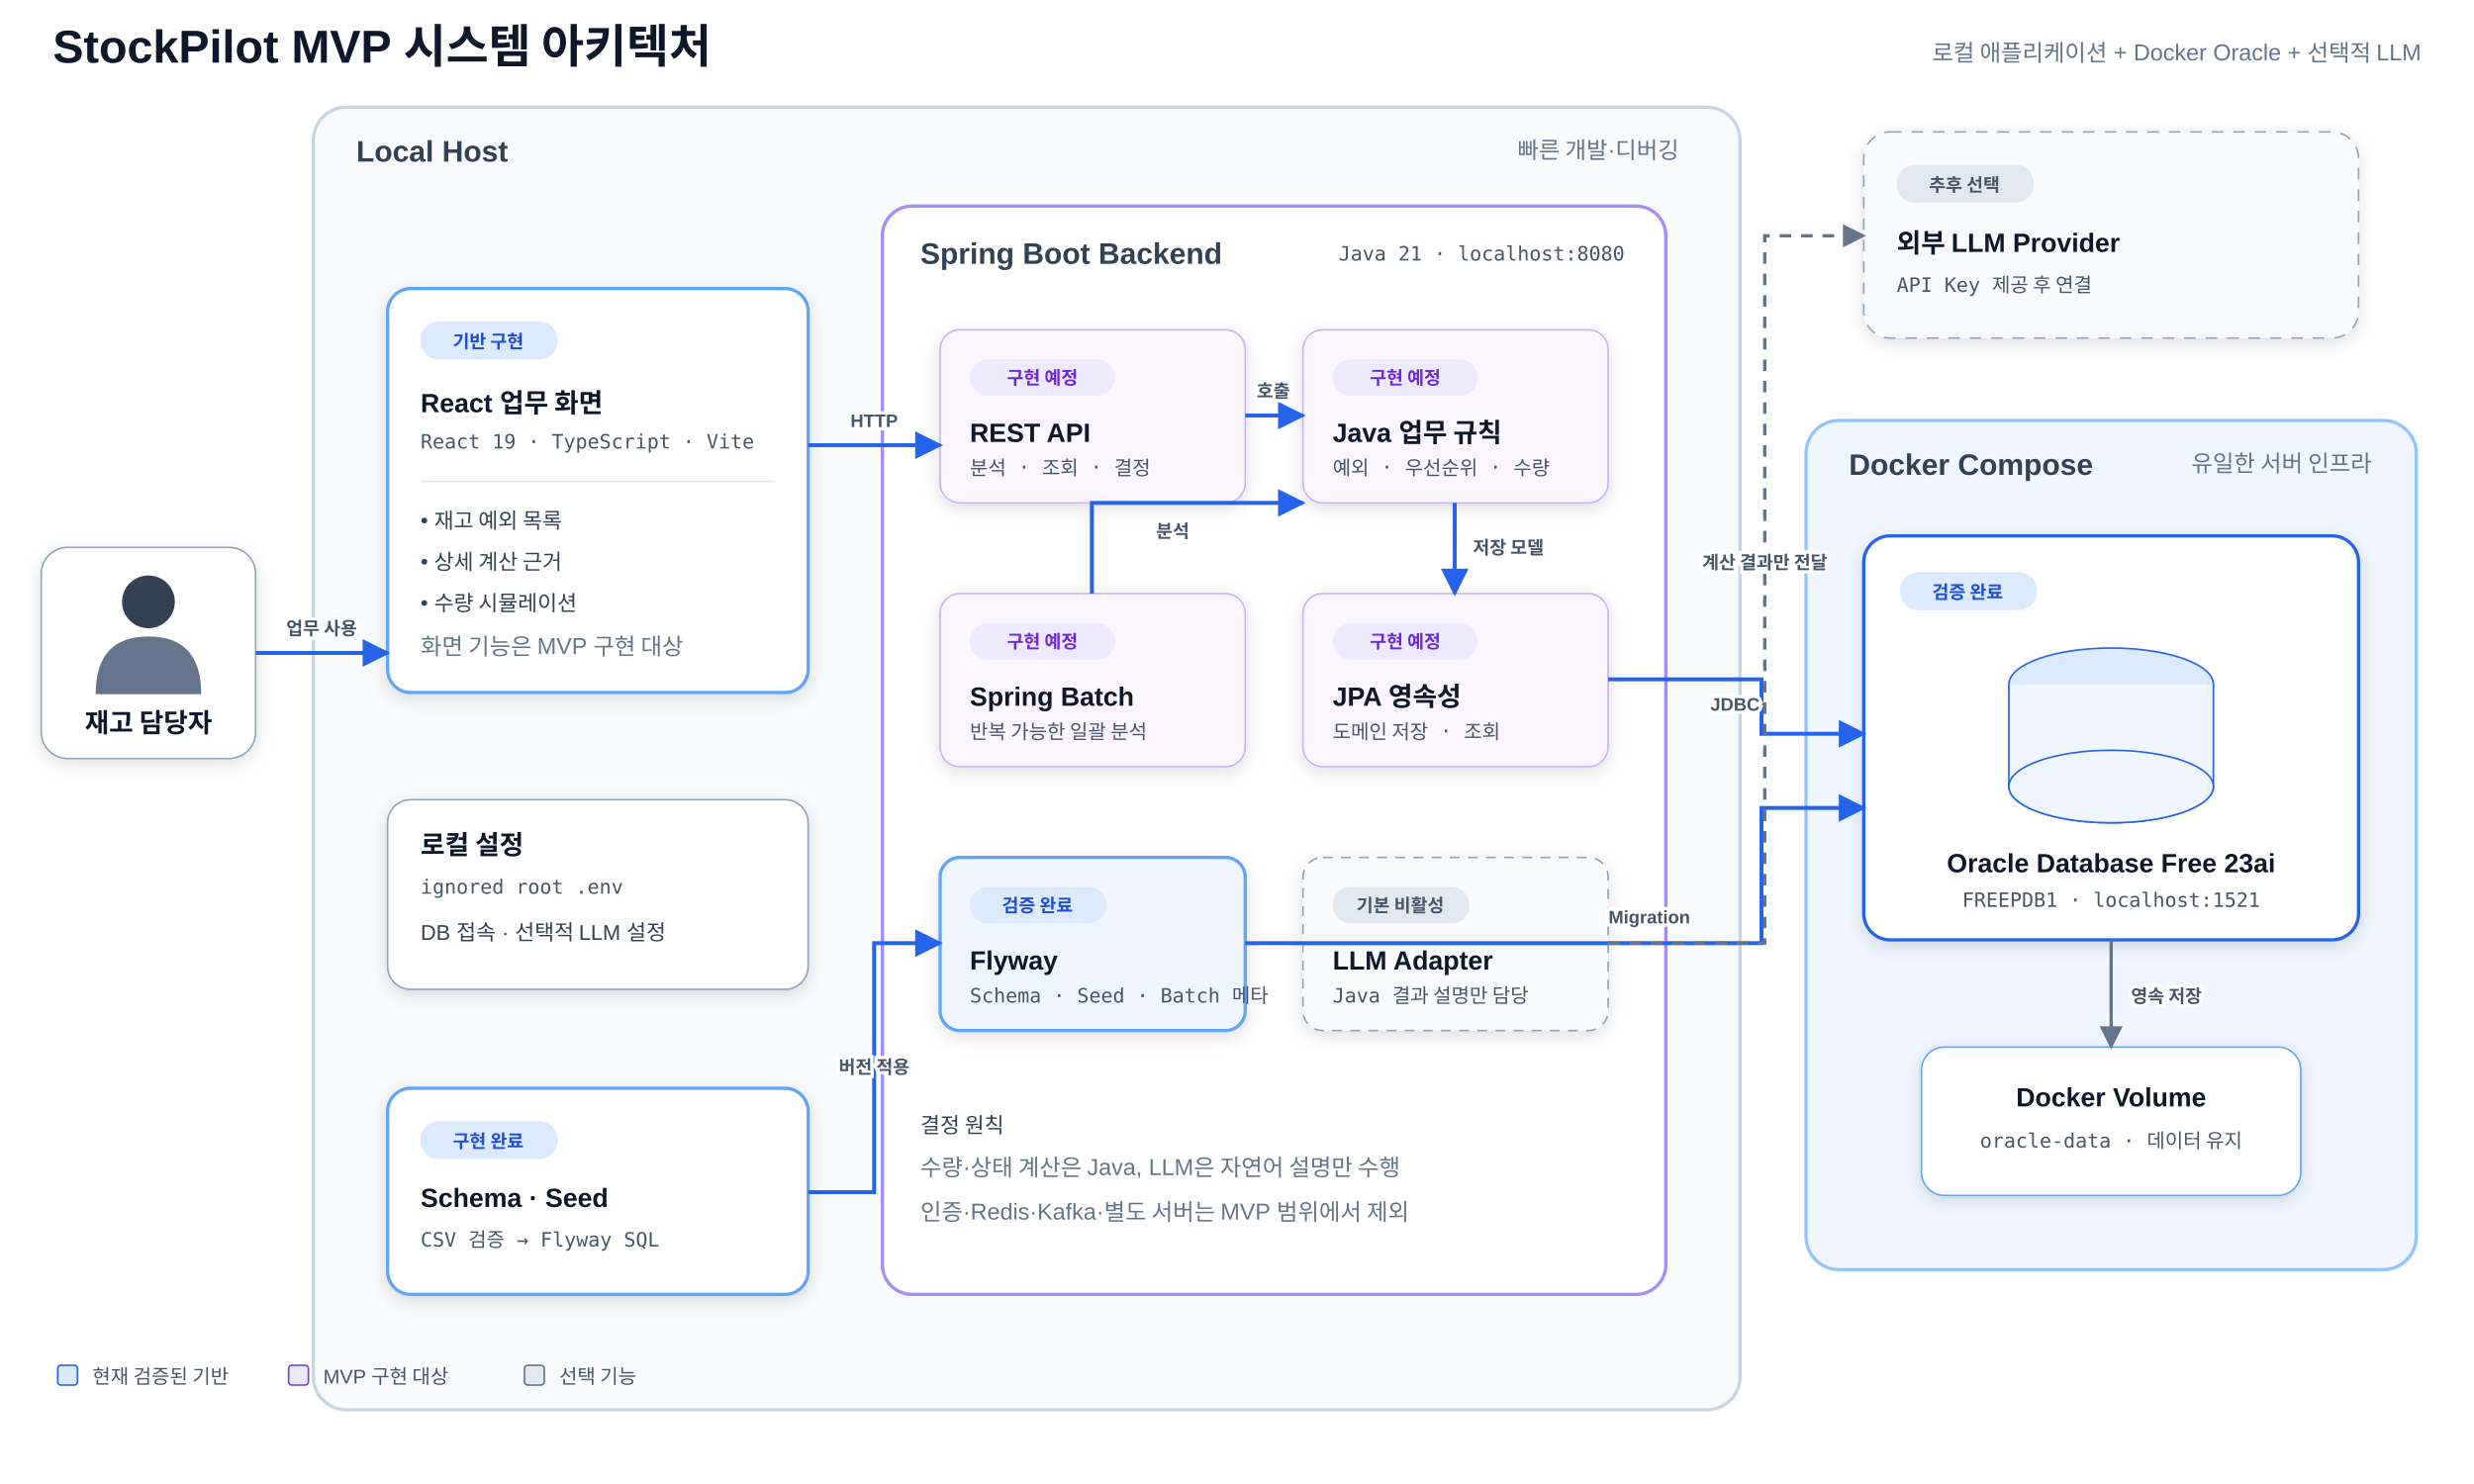
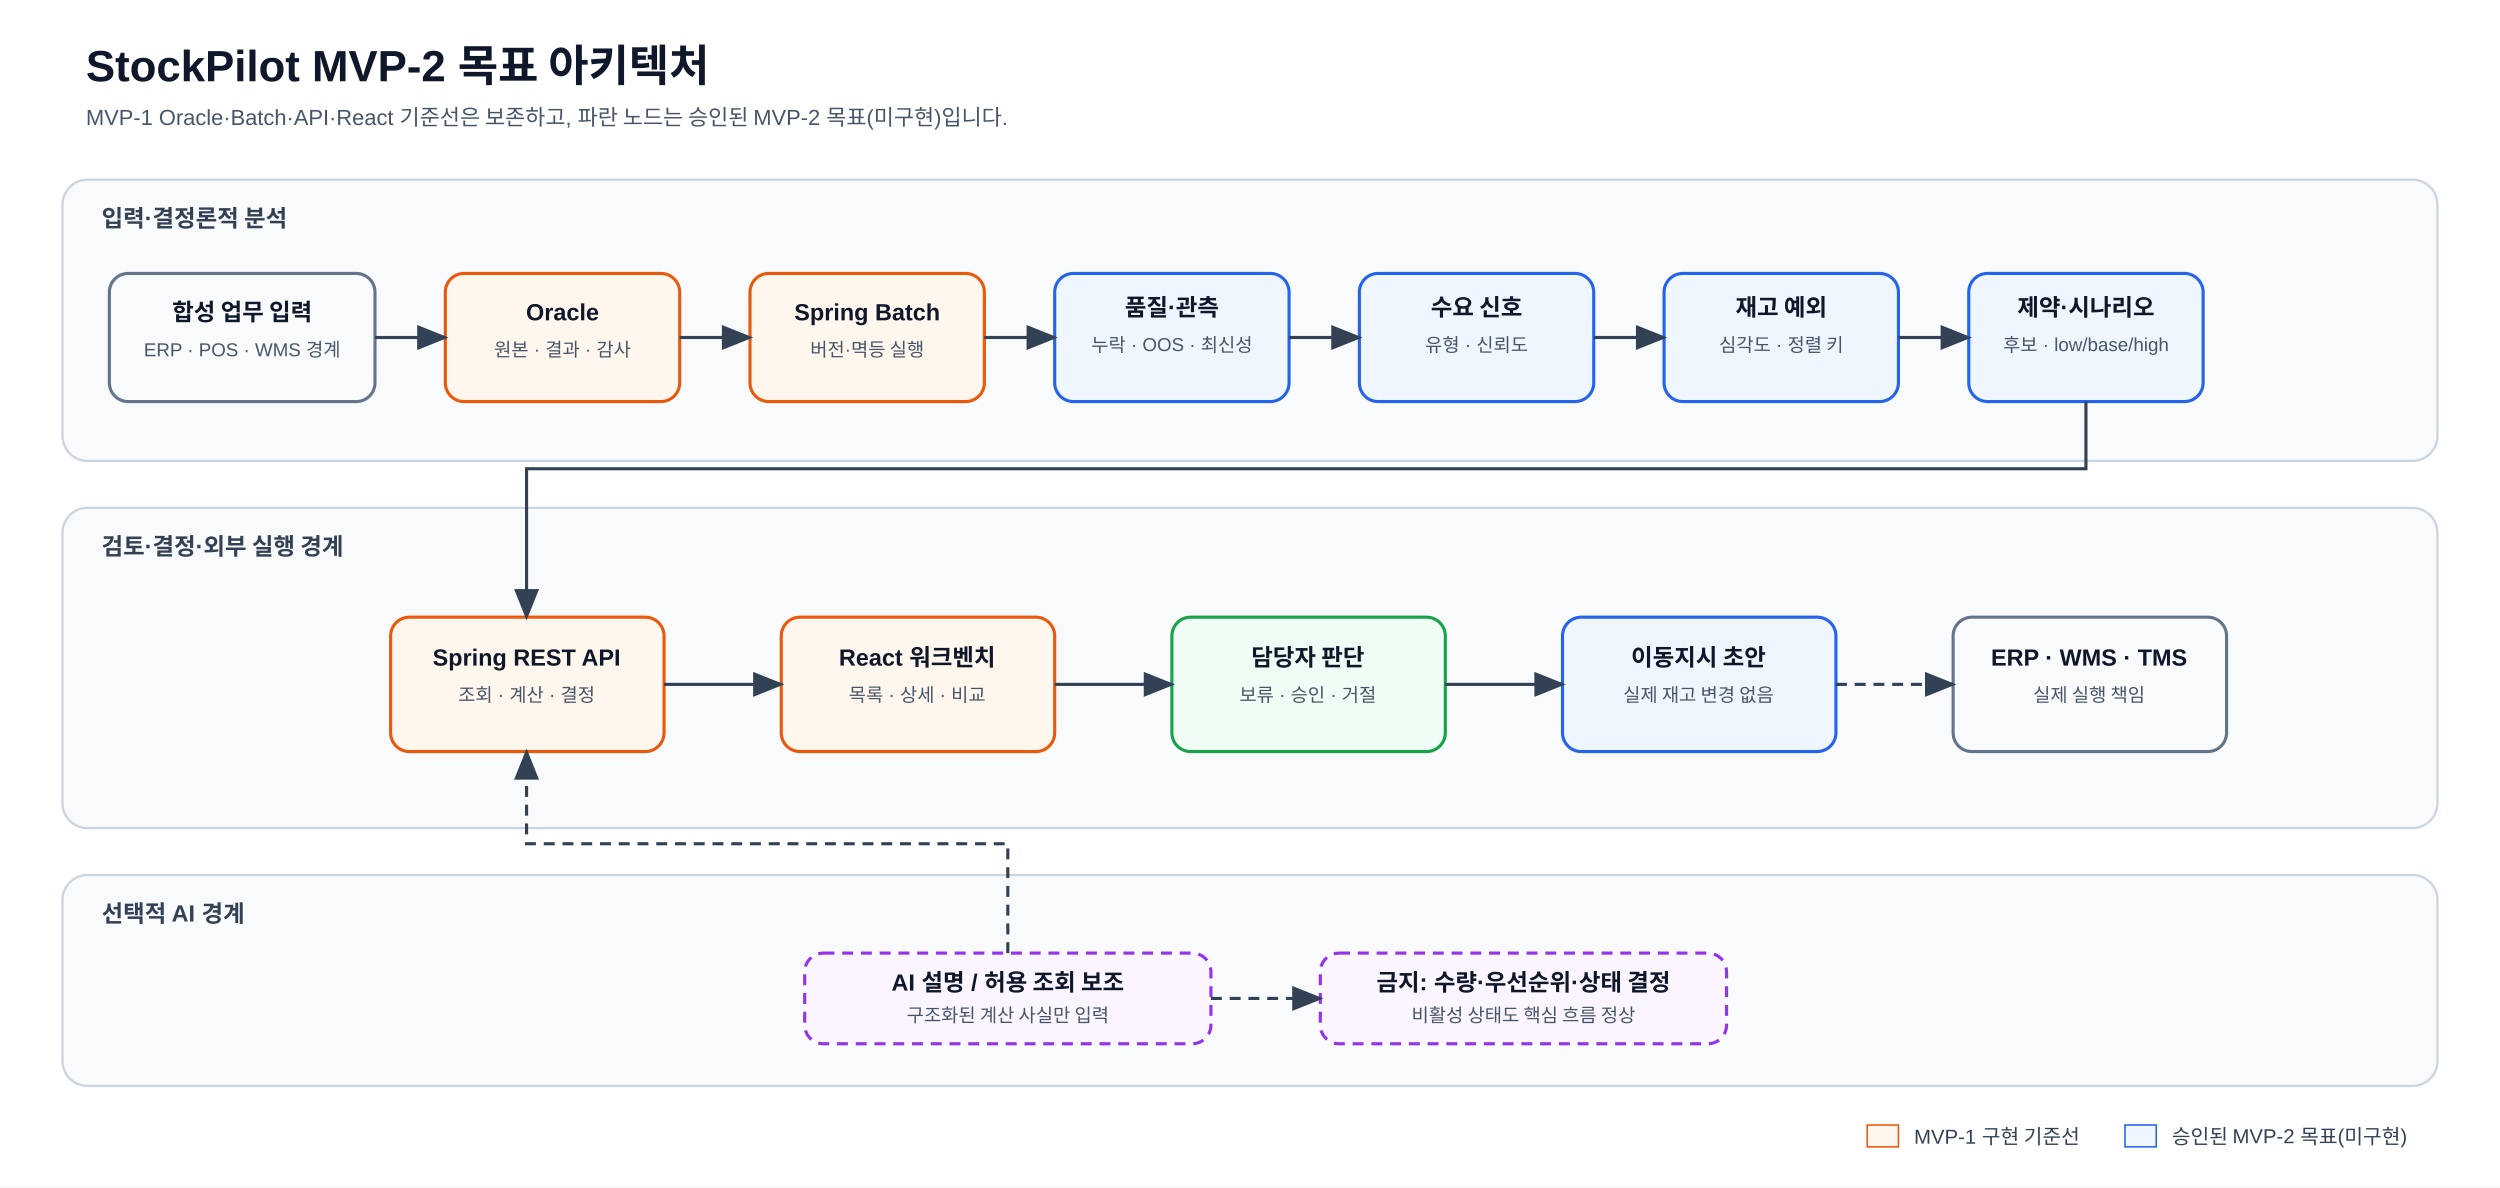
- <svg xmlns="http://www.w3.org/2000/svg" width="1500" height="900" viewBox="0 0 1500 900" role="img" aria-labelledby="title description">
+ <svg xmlns="http://www.w3.org/2000/svg" width="1600" height="760" viewBox="0 0 1600 760" role="img" aria-labelledby="title desc">
  <defs>
-     <filter id="shadow" x="-20%" y="-20%" width="140%" height="140%">
-       <feDropShadow dx="0" dy="3" stdDeviation="5" flood-color="#0f172a" flood-opacity="0.13" />
-     </filter>
-     <marker id="arrow-blue" viewBox="0 0 10 10" refX="9" refY="5" markerWidth="7" markerHeight="7" orient="auto-start-reverse">
-       <path d="M 0 0 L 10 5 L 0 10 z" fill="#2563eb" />
-     </marker>
-     <marker id="arrow-gray" viewBox="0 0 10 10" refX="9" refY="5" markerWidth="7" markerHeight="7" orient="auto-start-reverse">
-       <path d="M 0 0 L 10 5 L 0 10 z" fill="#64748b" />
+     <marker id="arrow" markerWidth="10" markerHeight="8" refX="9" refY="4" orient="auto">
+       <path d="M0,0 L10,4 L0,8 Z" fill="#334155" />
    </marker>
    <style>
-       .title { font: 700 28px Arial, 'Noto Sans KR', sans-serif; fill: #0f172a; }
-       .subtitle { font: 400 14px Arial, 'Noto Sans KR', sans-serif; fill: #64748b; }
-       .zone-title { font: 700 18px Arial, 'Noto Sans KR', sans-serif; fill: #334155; }
-       .box-title { font: 700 16px Arial, 'Noto Sans KR', sans-serif; fill: #0f172a; }
-       .box-sub { font: 12px Consolas, 'Noto Sans KR', monospace; fill: #475569; }
-       .box-copy { font: 13px Arial, 'Noto Sans KR', sans-serif; fill: #334155; }
-       .status { font: 700 11px Arial, 'Noto Sans KR', sans-serif; }
-       .flow { fill: none; stroke: #2563eb; stroke-width: 2.4; marker-end: url(#arrow-blue); }
-       .flow-gray { fill: none; stroke: #64748b; stroke-width: 2; marker-end: url(#arrow-gray); }
-       .flow-optional { fill: none; stroke: #64748b; stroke-width: 2; stroke-dasharray: 7 6; marker-end: url(#arrow-gray); }
-       .label { font: 700 11px Arial, 'Noto Sans KR', sans-serif; fill: #475569; paint-order: stroke; stroke: #ffffff; stroke-width: 4px; }
-       .legend { font: 12px Arial, 'Noto Sans KR', sans-serif; fill: #475569; }
+       .title{font:700 28px Arial,'Noto Sans KR',sans-serif;fill:#0f172a}.subtitle{font:14px Arial,'Noto Sans KR',sans-serif;fill:#475569}.lane{fill:#f8fafc;stroke:#cbd5e1;stroke-width:1.5}.lane-title{font:700 15px Arial,'Noto Sans KR',sans-serif;fill:#334155}.box{fill:#fff;stroke:#64748b;stroke-width:2;rx:12}.current{fill:#fff7ed;stroke:#ea580c}.target{fill:#eff6ff;stroke:#2563eb}.external{fill:#f8fafc;stroke:#64748b}.human{fill:#f0fdf4;stroke:#16a34a}.ai{fill:#faf5ff;stroke:#9333ea;stroke-dasharray:7 5}.label{font:700 15px Arial,'Noto Sans KR',sans-serif;fill:#0f172a;text-anchor:middle}.small{font:12px Arial,'Noto Sans KR',sans-serif;fill:#475569;text-anchor:middle}.edge{fill:none;stroke:#334155;stroke-width:2;marker-end:url(#arrow)}.dashed{stroke-dasharray:7 5}.legend{font:13px Arial,'Noto Sans KR',sans-serif;fill:#334155}
    </style>
  </defs>
-   <rect width="1500" height="900" fill="#ffffff" />
-   <text x="32" y="38" class="title">StockPilot MVP 시스템 아키텍처</text>
-   <text x="1468" y="37" class="subtitle" text-anchor="end">로컬 애플리케이션 + Docker Oracle + 선택적 LLM</text>
-   <rect x="190" y="65" width="865" height="790" rx="20" fill="#f8fafc" stroke="#cbd5e1" stroke-width="2" />
-   <text x="216" y="98" class="zone-title">Local Host</text>
-   <text x="1018" y="96" class="subtitle" text-anchor="end">빠른 개발·디버깅</text>
-   <rect x="1095" y="255" width="370" height="515" rx="20" fill="#eff6ff" stroke="#93c5fd" stroke-width="2" />
-   <text x="1121" y="288" class="zone-title">Docker Compose</text>
-   <text x="1438" y="286" class="subtitle" text-anchor="end">유일한 서버 인프라</text>
-   <g filter="url(#shadow)">
-     <rect x="25" y="332" width="130" height="128" rx="16" fill="#ffffff" stroke="#94a3b8" />
-   </g>
-   <circle cx="90" cy="365" r="16" fill="#334155" />
-   <path d="M 58 421 Q 58 386 90 386 Q 122 386 122 421 Z" fill="#64748b" />
-   <text x="90" y="444" class="box-title" text-anchor="middle">재고 담당자</text>
-   <g filter="url(#shadow)">
-     <rect x="235" y="175" width="255" height="245" rx="14" fill="#ffffff" stroke="#60a5fa" stroke-width="2" />
-   </g>
-   <rect x="255" y="195" width="83" height="23" rx="11" fill="#dbeafe" />
-   <text x="296" y="211" class="status" fill="#1d4ed8" text-anchor="middle">기반 구현</text>
-   <text x="255" y="250" class="box-title">React 업무 화면</text>
-   <text x="255" y="272" class="box-sub">React 19 · TypeScript · Vite</text>
-   <line x1="255" y1="292" x2="470" y2="292" stroke="#e2e8f0" />
-   <text x="255" y="320" class="box-copy">• 재고 예외 목록</text>
-   <text x="255" y="345" class="box-copy">• 상세 계산 근거</text>
-   <text x="255" y="370" class="box-copy">• 수량 시뮬레이션</text>
-   <text x="255" y="397" class="subtitle">화면 기능은 MVP 구현 대상</text>
-   <g filter="url(#shadow)">
-     <rect x="235" y="485" width="255" height="115" rx="14" fill="#ffffff" stroke="#94a3b8" />
-   </g>
-   <text x="255" y="518" class="box-title">로컬 설정</text>
-   <text x="255" y="542" class="box-sub">ignored root .env</text>
-   <text x="255" y="570" class="box-copy">DB 접속 · 선택적 LLM 설정</text>
-   <g filter="url(#shadow)">
-     <rect x="235" y="660" width="255" height="125" rx="14" fill="#ffffff" stroke="#60a5fa" stroke-width="2" />
-   </g>
-   <rect x="255" y="680" width="83" height="23" rx="11" fill="#dbeafe" />
-   <text x="296" y="696" class="status" fill="#1d4ed8" text-anchor="middle">구현 완료</text>
-   <text x="255" y="732" class="box-title">Schema · Seed</text>
-   <text x="255" y="756" class="box-sub">CSV 검증 → Flyway SQL</text>
-   <rect x="535" y="125" width="475" height="660" rx="18" fill="#ffffff" stroke="#a78bfa" stroke-width="2" />
-   <text x="558" y="160" class="zone-title">Spring Boot Backend</text>
-   <text x="985" y="158" class="box-sub" text-anchor="end">Java 21 · localhost:8080</text>
-   <g filter="url(#shadow)">
-     <rect x="570" y="200" width="185" height="105" rx="12" fill="#faf5ff" stroke="#c4b5fd" />
-   </g>
-   <rect x="588" y="218" width="88" height="22" rx="11" fill="#ede9fe" />
-   <text x="632" y="233" class="status" fill="#6d28d9" text-anchor="middle">구현 예정</text>
-   <text x="588" y="268" class="box-title">REST API</text>
-   <text x="588" y="288" class="box-sub">분석 · 조회 · 결정</text>
-   <g filter="url(#shadow)">
-     <rect x="790" y="200" width="185" height="105" rx="12" fill="#faf5ff" stroke="#c4b5fd" />
-   </g>
-   <rect x="808" y="218" width="88" height="22" rx="11" fill="#ede9fe" />
-   <text x="852" y="233" class="status" fill="#6d28d9" text-anchor="middle">구현 예정</text>
-   <text x="808" y="268" class="box-title">Java 업무 규칙</text>
-   <text x="808" y="288" class="box-sub">예외 · 우선순위 · 수량</text>
-   <g filter="url(#shadow)">
-     <rect x="570" y="360" width="185" height="105" rx="12" fill="#faf5ff" stroke="#c4b5fd" />
-   </g>
-   <rect x="588" y="378" width="88" height="22" rx="11" fill="#ede9fe" />
-   <text x="632" y="393" class="status" fill="#6d28d9" text-anchor="middle">구현 예정</text>
-   <text x="588" y="428" class="box-title">Spring Batch</text>
-   <text x="588" y="448" class="box-sub">반복 가능한 일괄 분석</text>
-   <g filter="url(#shadow)">
-     <rect x="790" y="360" width="185" height="105" rx="12" fill="#faf5ff" stroke="#c4b5fd" />
-   </g>
-   <rect x="808" y="378" width="88" height="22" rx="11" fill="#ede9fe" />
-   <text x="852" y="393" class="status" fill="#6d28d9" text-anchor="middle">구현 예정</text>
-   <text x="808" y="428" class="box-title">JPA 영속성</text>
-   <text x="808" y="448" class="box-sub">도메인 저장 · 조회</text>
-   <g filter="url(#shadow)">
-     <rect x="570" y="520" width="185" height="105" rx="12" fill="#eff6ff" stroke="#60a5fa" stroke-width="2" />
-   </g>
-   <rect x="588" y="538" width="83" height="22" rx="11" fill="#dbeafe" />
-   <text x="629" y="553" class="status" fill="#1d4ed8" text-anchor="middle">검증 완료</text>
-   <text x="588" y="588" class="box-title">Flyway</text>
-   <text x="588" y="608" class="box-sub">Schema · Seed · Batch 메타</text>
-   <g filter="url(#shadow)">
-     <rect x="790" y="520" width="185" height="105" rx="12" fill="#f8fafc" stroke="#94a3b8" stroke-dasharray="6 5" />
-   </g>
-   <rect x="808" y="538" width="83" height="22" rx="11" fill="#e2e8f0" />
-   <text x="849" y="553" class="status" fill="#475569" text-anchor="middle">기본 비활성</text>
-   <text x="808" y="588" class="box-title">LLM Adapter</text>
-   <text x="808" y="608" class="box-sub">Java 결과 설명만 담당</text>
-   <text x="558" y="687" class="box-copy">결정 원칙</text>
-   <text x="558" y="713" class="subtitle">수량·상태 계산은 Java, LLM은 자연어 설명만 수행</text>
-   <text x="558" y="740" class="subtitle">인증·Redis·Kafka·별도 서버는 MVP 범위에서 제외</text>
-   <g filter="url(#shadow)">
-     <rect x="1130" y="80" width="300" height="125" rx="16" fill="#f8fafc" stroke="#94a3b8" stroke-dasharray="7 6" />
-   </g>
-   <rect x="1150" y="100" width="83" height="23" rx="11" fill="#e2e8f0" />
-   <text x="1191" y="116" class="status" fill="#475569" text-anchor="middle">추후 선택</text>
-   <text x="1150" y="153" class="box-title">외부 LLM Provider</text>
-   <text x="1150" y="177" class="box-sub">API Key 제공 후 연결</text>
-   <g filter="url(#shadow)">
-     <rect x="1130" y="325" width="300" height="245" rx="16" fill="#ffffff" stroke="#2563eb" stroke-width="2" />
-   </g>
-   <rect x="1152" y="347" width="83" height="23" rx="11" fill="#dbeafe" />
-   <text x="1193" y="363" class="status" fill="#1d4ed8" text-anchor="middle">검증 완료</text>
-   <ellipse cx="1280" cy="415" rx="62" ry="22" fill="#dbeafe" stroke="#2563eb" />
-   <path d="M 1218 415 V 477 C 1218 489 1246 499 1280 499 C 1314 499 1342 489 1342 477 V 415" fill="#eff6ff" stroke="#2563eb" />
-   <ellipse cx="1280" cy="477" rx="62" ry="22" fill="#eff6ff" stroke="#2563eb" />
-   <text x="1280" y="529" class="box-title" text-anchor="middle">Oracle Database Free 23ai</text>
-   <text x="1280" y="550" class="box-sub" text-anchor="middle">FREEPDB1 · localhost:1521</text>
-   <g filter="url(#shadow)">
-     <rect x="1165" y="635" width="230" height="90" rx="14" fill="#ffffff" stroke="#60a5fa" />
-   </g>
-   <text x="1280" y="671" class="box-title" text-anchor="middle">Docker Volume</text>
-   <text x="1280" y="696" class="box-sub" text-anchor="middle">oracle-data · 데이터 유지</text>
-   <path class="flow" d="M 155 396 H 235" />
-   <text x="195" y="385" class="label" text-anchor="middle">업무 사용</text>
-   <path class="flow" d="M 490 270 H 570" />
-   <text x="530" y="259" class="label" text-anchor="middle">HTTP</text>
-   <path class="flow" d="M 755 252 H 790" />
-   <text x="772" y="241" class="label" text-anchor="middle">호출</text>
-   <path class="flow" d="M 662 360 V 305 H 790" />
-   <text x="711" y="326" class="label" text-anchor="middle">분석</text>
-   <path class="flow" d="M 882 305 V 360" />
-   <text x="893" y="336" class="label">저장 모델</text>
-   <path class="flow" d="M 975 412 H 1068 V 445 H 1130" />
-   <text x="1052" y="431" class="label" text-anchor="middle">JDBC</text>
-   <path class="flow" d="M 755 572 H 1068 V 490 H 1130" />
-   <text x="1000" y="560" class="label" text-anchor="middle">Migration</text>
-   <path class="flow" d="M 490 723 H 530 V 572 H 570" />
-   <text x="530" y="651" class="label" text-anchor="middle">버전 적용</text>
-   <path class="flow-optional" d="M 975 572 H 1070 V 143 H 1130" />
-   <text x="1070" y="345" class="label" text-anchor="middle">계산 결과만 전달</text>
-   <path class="flow-gray" d="M 1280 570 V 635" />
-   <text x="1292" y="608" class="label">영속 저장</text>
-   <rect x="35" y="828" width="12" height="12" rx="2" fill="#dbeafe" stroke="#2563eb" />
-   <text x="56" y="839" class="legend">현재 검증된 기반</text>
-   <rect x="175" y="828" width="12" height="12" rx="2" fill="#ede9fe" stroke="#7c3aed" />
-   <text x="196" y="839" class="legend">MVP 구현 대상</text>
-   <rect x="318" y="828" width="12" height="12" rx="2" fill="#e2e8f0" stroke="#64748b" />
-   <text x="339" y="839" class="legend">선택 기능</text>
+   <rect width="1600" height="760" fill="#ffffff" />
+   <text x="55" y="52" class="title">StockPilot MVP-2 목표 아키텍처</text>
+   <text x="55" y="80" class="subtitle">MVP-1 Oracle·Batch·API·React 기준선은 보존하고, 파란 노드는 승인된 MVP-2 목표(미구현)입니다.</text>
+   <rect x="40" y="115" width="1520" height="180" rx="16" class="lane" />
+   <text x="65" y="145" class="lane-title">입력·결정론적 분석</text>
+   <rect x="70" y="175" width="170" height="82" class="box external" />
+   <text x="155" y="205" class="label">합성 업무 입력</text>
+   <text x="155" y="228" class="small">ERP · POS · WMS 경계</text>
+   <rect x="285" y="175" width="150" height="82" class="box current" />
+   <text x="360" y="205" class="label">Oracle</text>
+   <text x="360" y="228" class="small">원본 · 결과 · 감사</text>
+   <rect x="480" y="175" width="150" height="82" class="box current" />
+   <text x="555" y="205" class="label">Spring Batch</text>
+   <text x="555" y="228" class="small">버전·멱등 실행</text>
+   <rect x="675" y="175" width="150" height="82" class="box target" />
+   <text x="750" y="202" class="label">품질·관측</text>
+   <text x="750" y="225" class="small">누락 · OOS · 최신성</text>
+   <rect x="870" y="175" width="150" height="82" class="box target" />
+   <text x="945" y="202" class="label">수요 신호</text>
+   <text x="945" y="225" class="small">유형 · 신뢰도</text>
+   <rect x="1065" y="175" width="150" height="82" class="box target" />
+   <text x="1140" y="202" class="label">재고 예외</text>
+   <text x="1140" y="225" class="small">심각도 · 정렬 키</text>
+   <rect x="1260" y="175" width="150" height="82" class="box target" />
+   <text x="1335" y="202" class="label">제약·시나리오</text>
+   <text x="1335" y="225" class="small">후보 · low/base/high</text>
+   <path d="M240 216 H285" class="edge" />
+   <path d="M435 216 H480" class="edge" />
+   <path d="M630 216 H675" class="edge" />
+   <path d="M825 216 H870" class="edge" />
+   <path d="M1020 216 H1065" class="edge" />
+   <path d="M1215 216 H1260" class="edge" />
+   <rect x="40" y="325" width="1520" height="205" rx="16" class="lane" />
+   <text x="65" y="355" class="lane-title">검토·결정·외부 실행 경계</text>
+   <rect x="250" y="395" width="175" height="86" class="box current" />
+   <text x="337" y="426" class="label">Spring REST API</text>
+   <text x="337" y="449" class="small">조회 · 계산 · 결정</text>
+   <rect x="500" y="395" width="175" height="86" class="box current" />
+   <text x="587" y="426" class="label">React 워크벤치</text>
+   <text x="587" y="449" class="small">목록 · 상세 · 비교</text>
+   <rect x="750" y="395" width="175" height="86" class="box human" />
+   <text x="837" y="426" class="label">담당자 판단</text>
+   <text x="837" y="449" class="small">보류 · 승인 · 거절</text>
+   <rect x="1000" y="395" width="175" height="86" class="box target" />
+   <text x="1087" y="426" class="label">이동지시 초안</text>
+   <text x="1087" y="449" class="small">실제 재고 변경 없음</text>
+   <rect x="1250" y="395" width="175" height="86" class="box external" />
+   <text x="1337" y="426" class="label">ERP · WMS · TMS</text>
+   <text x="1337" y="449" class="small">실제 실행 책임</text>
+   <path d="M1335 257 V300 H337 V395" class="edge" />
+   <path d="M425 438 H500" class="edge" />
+   <path d="M675 438 H750" class="edge" />
+   <path d="M925 438 H1000" class="edge" />
+   <path d="M1175 438 H1250" class="edge dashed" />
+   <rect x="40" y="560" width="1520" height="135" rx="16" class="lane" />
+   <text x="65" y="590" class="lane-title">선택적 AI 경계</text>
+   <rect x="515" y="610" width="260" height="58" class="box ai" />
+   <text x="645" y="634" class="label">AI 설명 / 허용 조회 보조</text>
+   <text x="645" y="654" class="small">구조화된 계산 사실만 입력</text>
+   <rect x="845" y="610" width="260" height="58" class="box ai" />
+   <text x="975" y="634" class="label">금지: 수량·우선순위·상태 결정</text>
+   <text x="975" y="654" class="small">비활성 상태도 핵심 흐름 정상</text>
+   <path d="M645 610 V540 H337 V481" class="edge dashed" />
+   <path d="M775 639 H845" class="edge dashed" />
+   <rect x="1195" y="720" width="20" height="14" class="current" />
+   <text x="1225" y="732" class="legend">MVP-1 구현 기준선</text>
+   <rect x="1360" y="720" width="20" height="14" class="target" />
+   <text x="1390" y="732" class="legend">승인된 MVP-2 목표(미구현)</text>
</svg>
